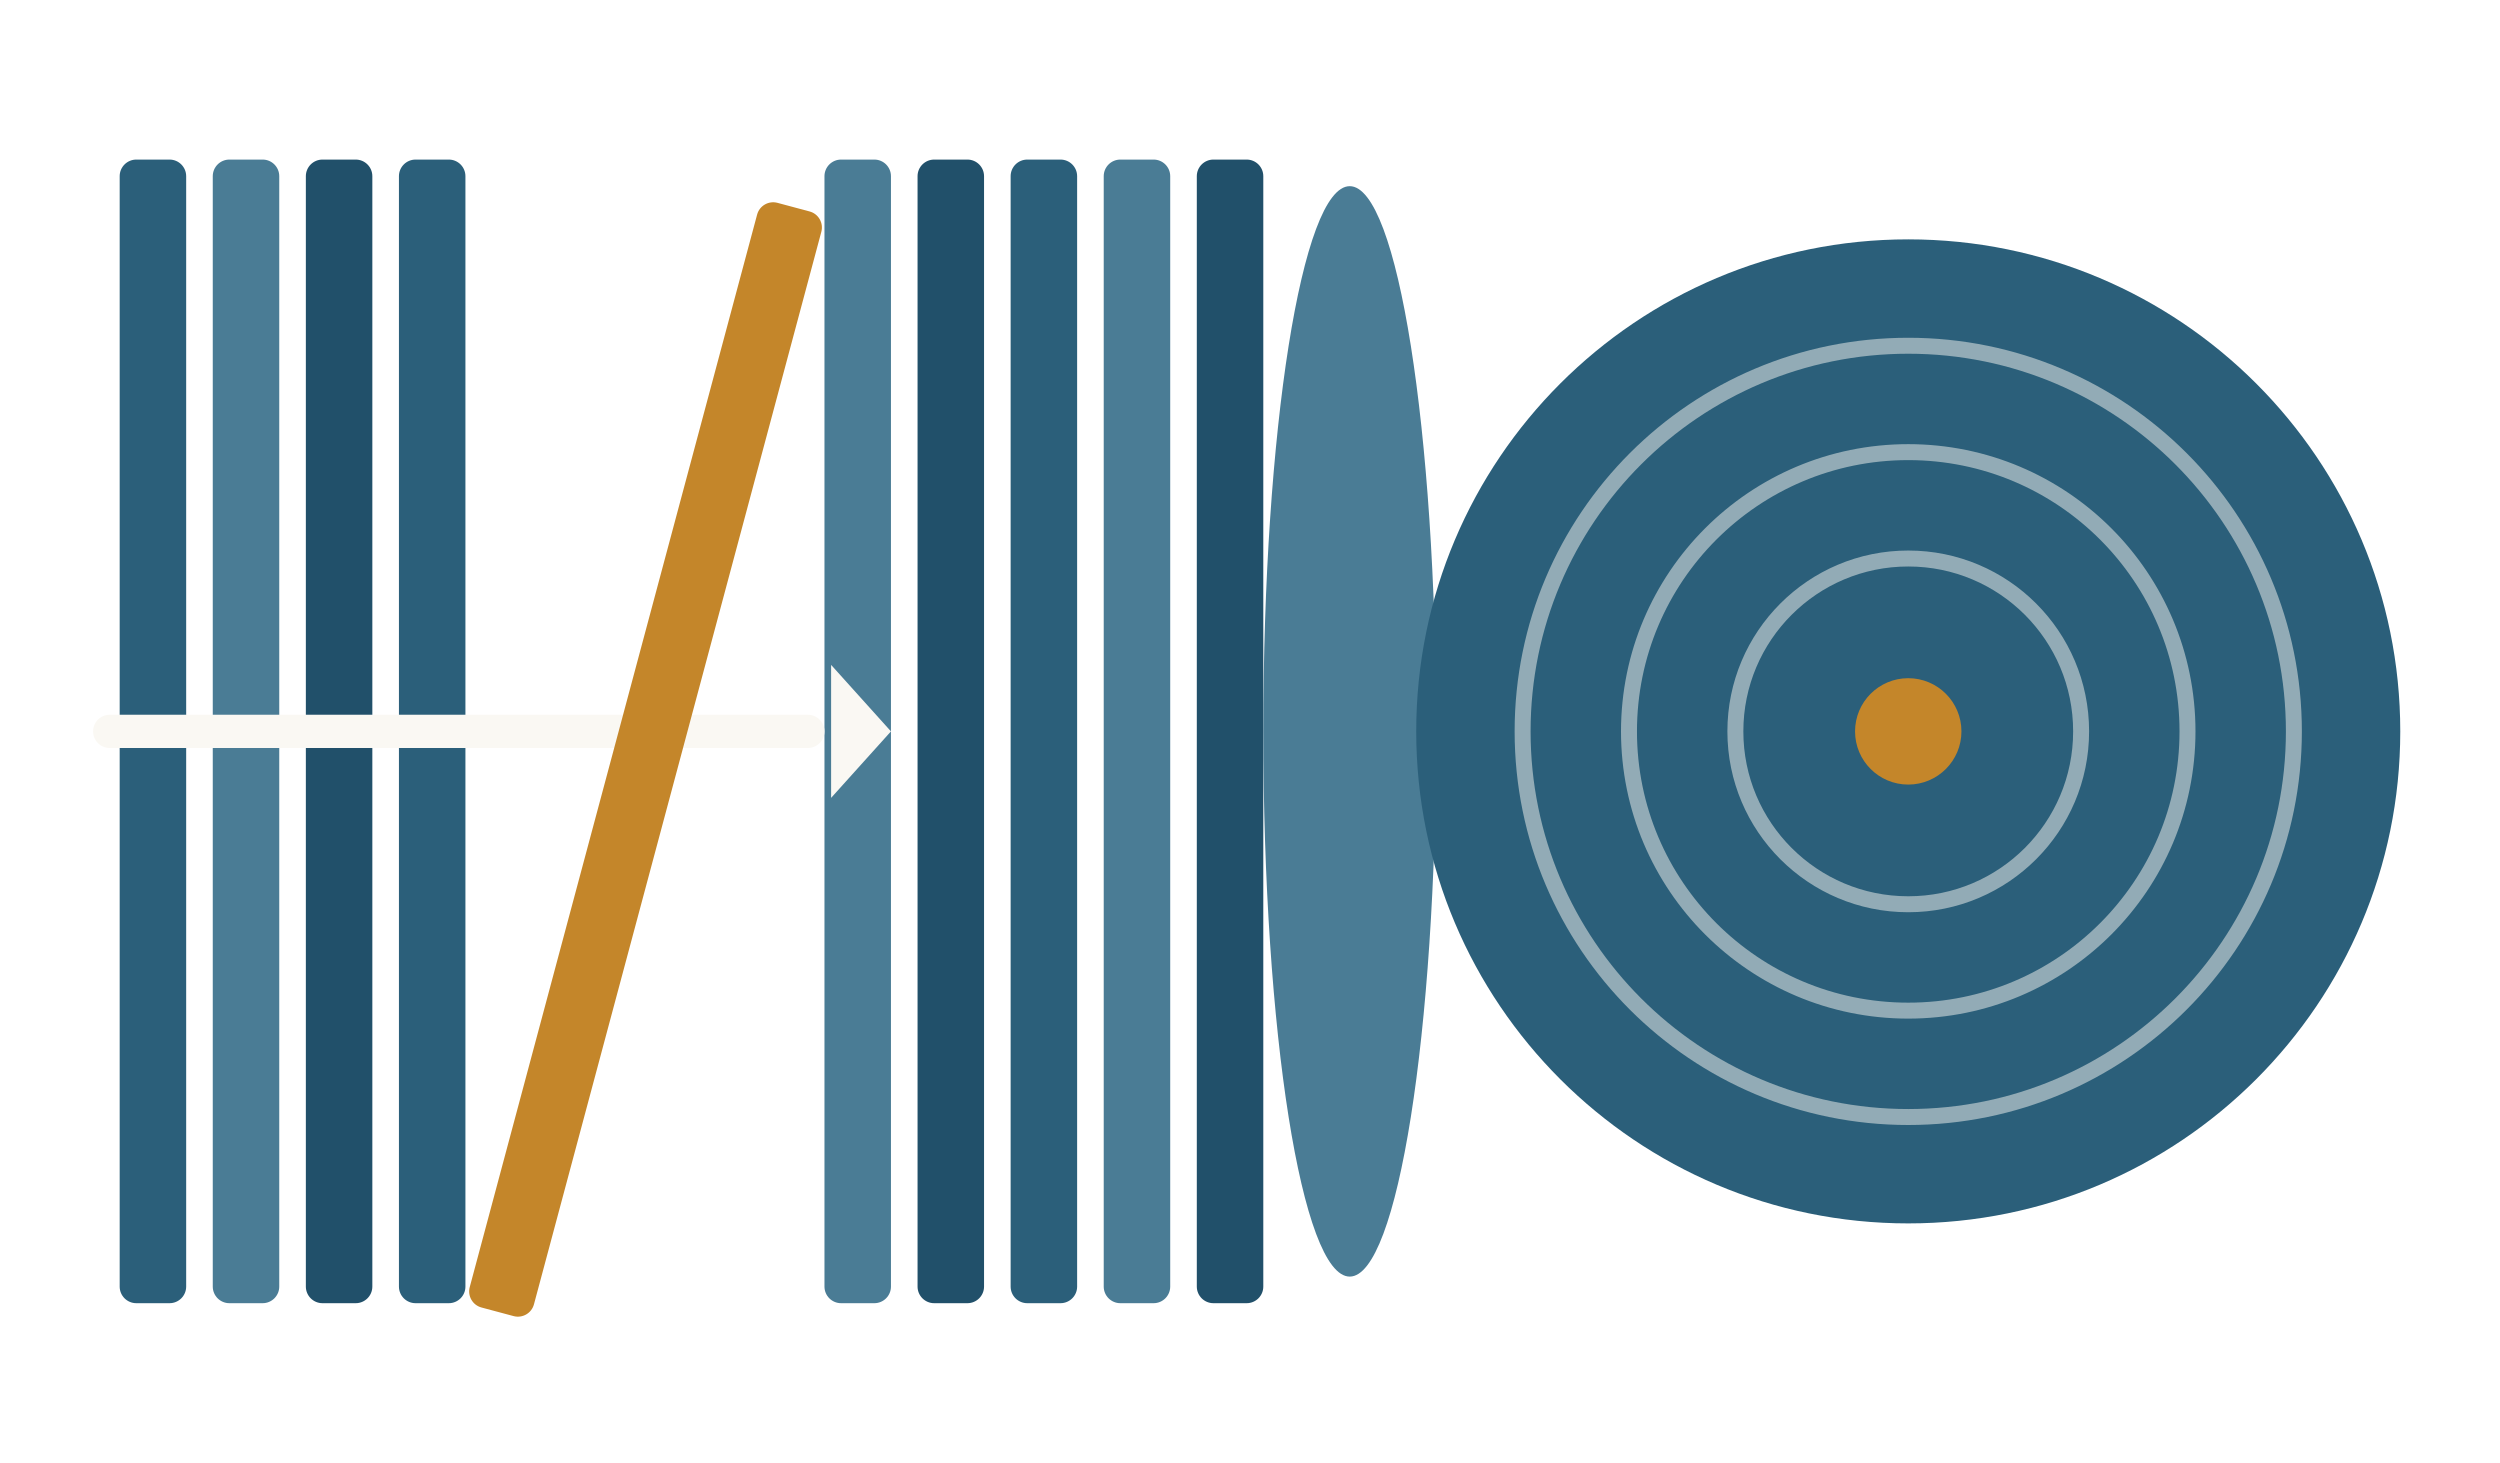
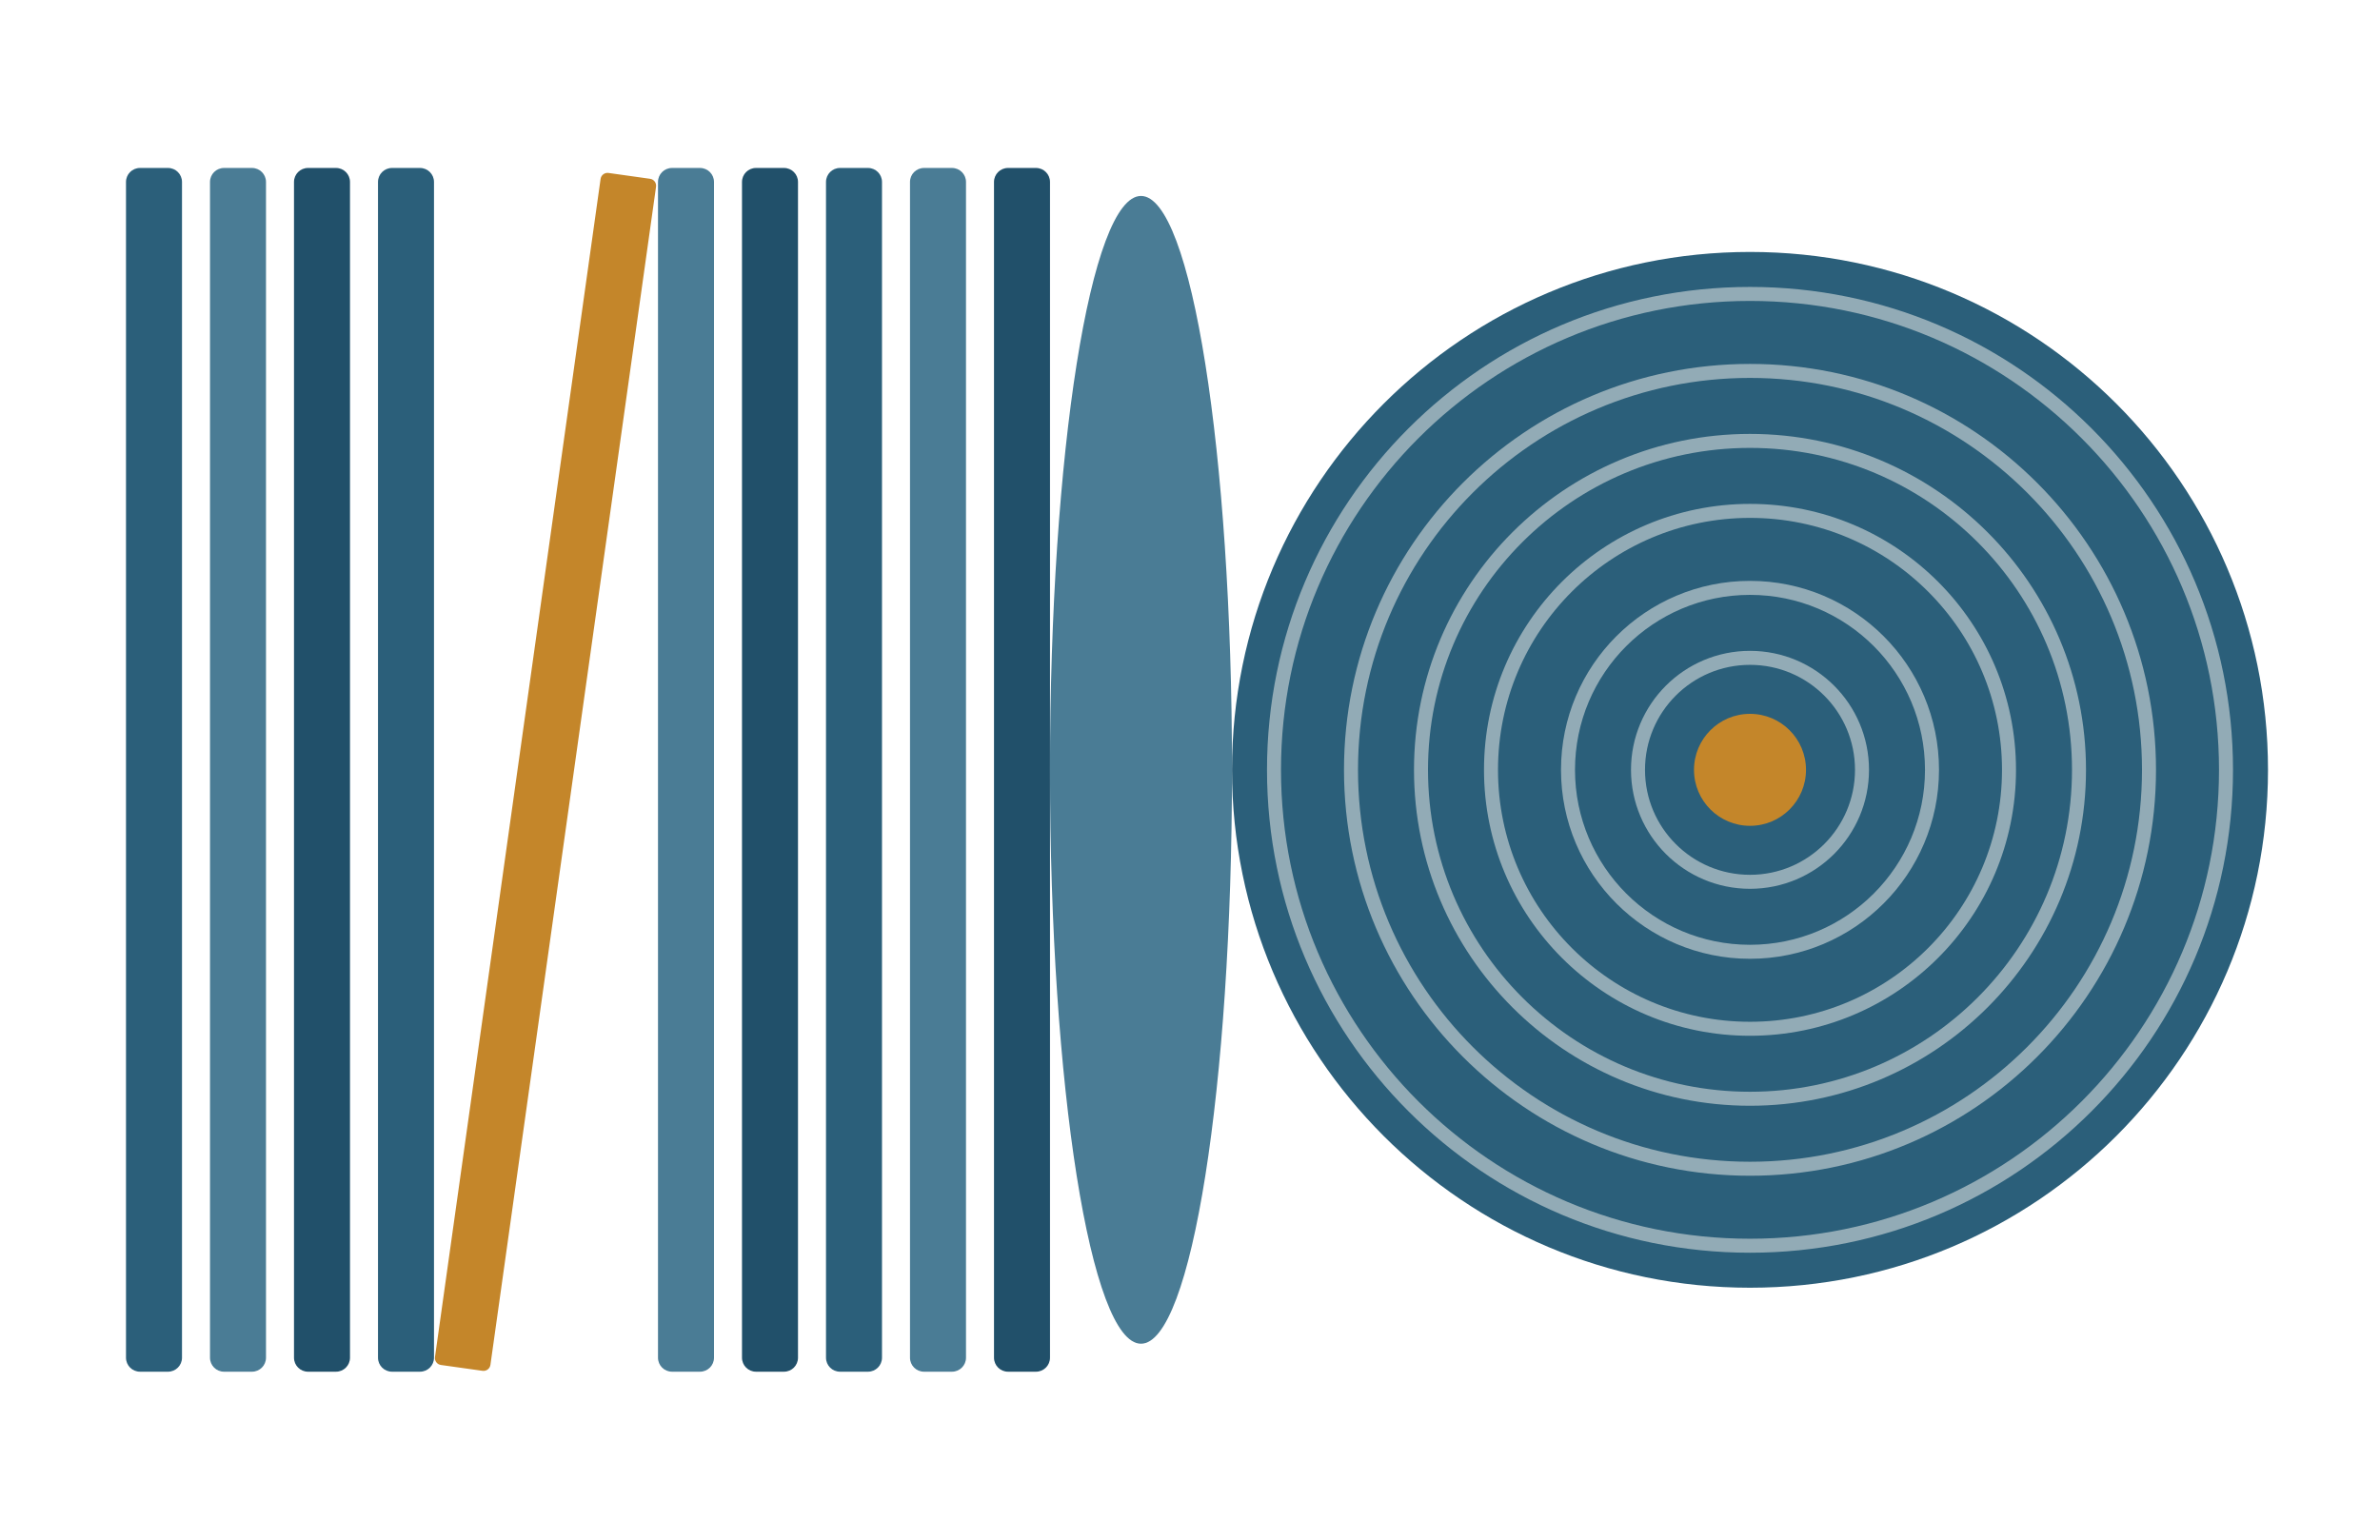
- <svg xmlns="http://www.w3.org/2000/svg" viewBox="0 0 376 220" role="img" aria-label="A Jazz Canon — Shelf &amp; Record mark (refined)">
+ <svg xmlns="http://www.w3.org/2000/svg" viewBox="0 0 340 220" role="img" aria-label="A Jazz Canon — Shelf &amp; Record mark (refined)">
  <defs>
    <clipPath id="c4b-rec">
-       <circle cx="287" cy="110" r="74" />
+       <circle cx="250" cy="110" r="74" />
    </clipPath>
  </defs>
  <g>
-     <rect x="18" y="24" width="10" height="172" rx="2.5" fill="#2b5f7a" />
-     <rect x="32" y="24" width="10" height="172" rx="2.5" fill="#4a7c95" />
-     <rect x="46" y="24" width="10" height="172" rx="2.5" fill="#21506a" />
-     <rect x="60" y="24" width="10" height="172" rx="2.5" fill="#2b5f7a" />
-     <rect x="124" y="24" width="10" height="172" rx="2.5" fill="#4a7c95" />
-     <rect x="138" y="24" width="10" height="172" rx="2.5" fill="#21506a" />
-     <rect x="152" y="24" width="10" height="172" rx="2.5" fill="#2b5f7a" />
-     <rect x="166" y="24" width="10" height="172" rx="2.5" fill="#4a7c95" />
-     <rect x="180" y="24" width="10" height="172" rx="2.5" fill="#21506a" />
+     <rect x="18" y="24" width="8" height="172" rx="2" fill="#2b5f7a" />
+     <rect x="30" y="24" width="8" height="172" rx="2" fill="#4a7c95" />
+     <rect x="42" y="24" width="8" height="172" rx="2" fill="#21506a" />
+     <rect x="54" y="24" width="8" height="172" rx="2" fill="#2b5f7a" />
+     <rect x="94" y="24" width="8" height="172" rx="2" fill="#4a7c95" />
+     <rect x="106" y="24" width="8" height="172" rx="2" fill="#21506a" />
+     <rect x="118" y="24" width="8" height="172" rx="2" fill="#2b5f7a" />
+     <rect x="130" y="24" width="8" height="172" rx="2" fill="#4a7c95" />
+     <rect x="142" y="24" width="8" height="172" rx="2" fill="#21506a" />
  </g>
-   <ellipse cx="203" cy="110" rx="13" ry="82" fill="#4a7c95" />
-   <circle cx="287" cy="110" r="74" fill="#2b5f7a" />
-   <g clip-path="url(#c4b-rec)" fill="none" stroke="#faf8f3" stroke-opacity="0.5" stroke-width="2.4">
-     <circle cx="287" cy="110" r="26" />
-     <circle cx="287" cy="110" r="42" />
-     <circle cx="287" cy="110" r="58" />
+   <ellipse cx="163" cy="110" rx="13" ry="82" fill="#4a7c95" />
+   <circle cx="250" cy="110" r="74" fill="#2b5f7a" />
+   <g clip-path="url(#c4b-rec)" fill="none" stroke="#faf8f3" stroke-opacity="0.5" stroke-width="2">
+     <circle cx="250" cy="110" r="16" />
+     <circle cx="250" cy="110" r="26" />
+     <circle cx="250" cy="110" r="37" />
+     <circle cx="250" cy="110" r="47" />
+     <circle cx="250" cy="110" r="57" />
+     <circle cx="250" cy="110" r="68" />
  </g>
-   <circle cx="287" cy="110" r="8" fill="#c4862a" />
-   <rect x="14" y="107.5" width="110" height="5" rx="2.5" fill="#faf8f3" />
-   <path d="M125 100 L134 110 L125 120 Z" fill="#faf8f3" />
-   <rect x="70" y="24" width="10" height="172" rx="2.5" fill="#c4862a" transform="rotate(15 70 196)" />
+   <circle cx="250" cy="110" r="8" fill="#c4862a" />
+   <rect x="62" y="22.9" width="8" height="172" rx="1" fill="#c4862a" transform="rotate(8 62 194.9)" />
</svg>
